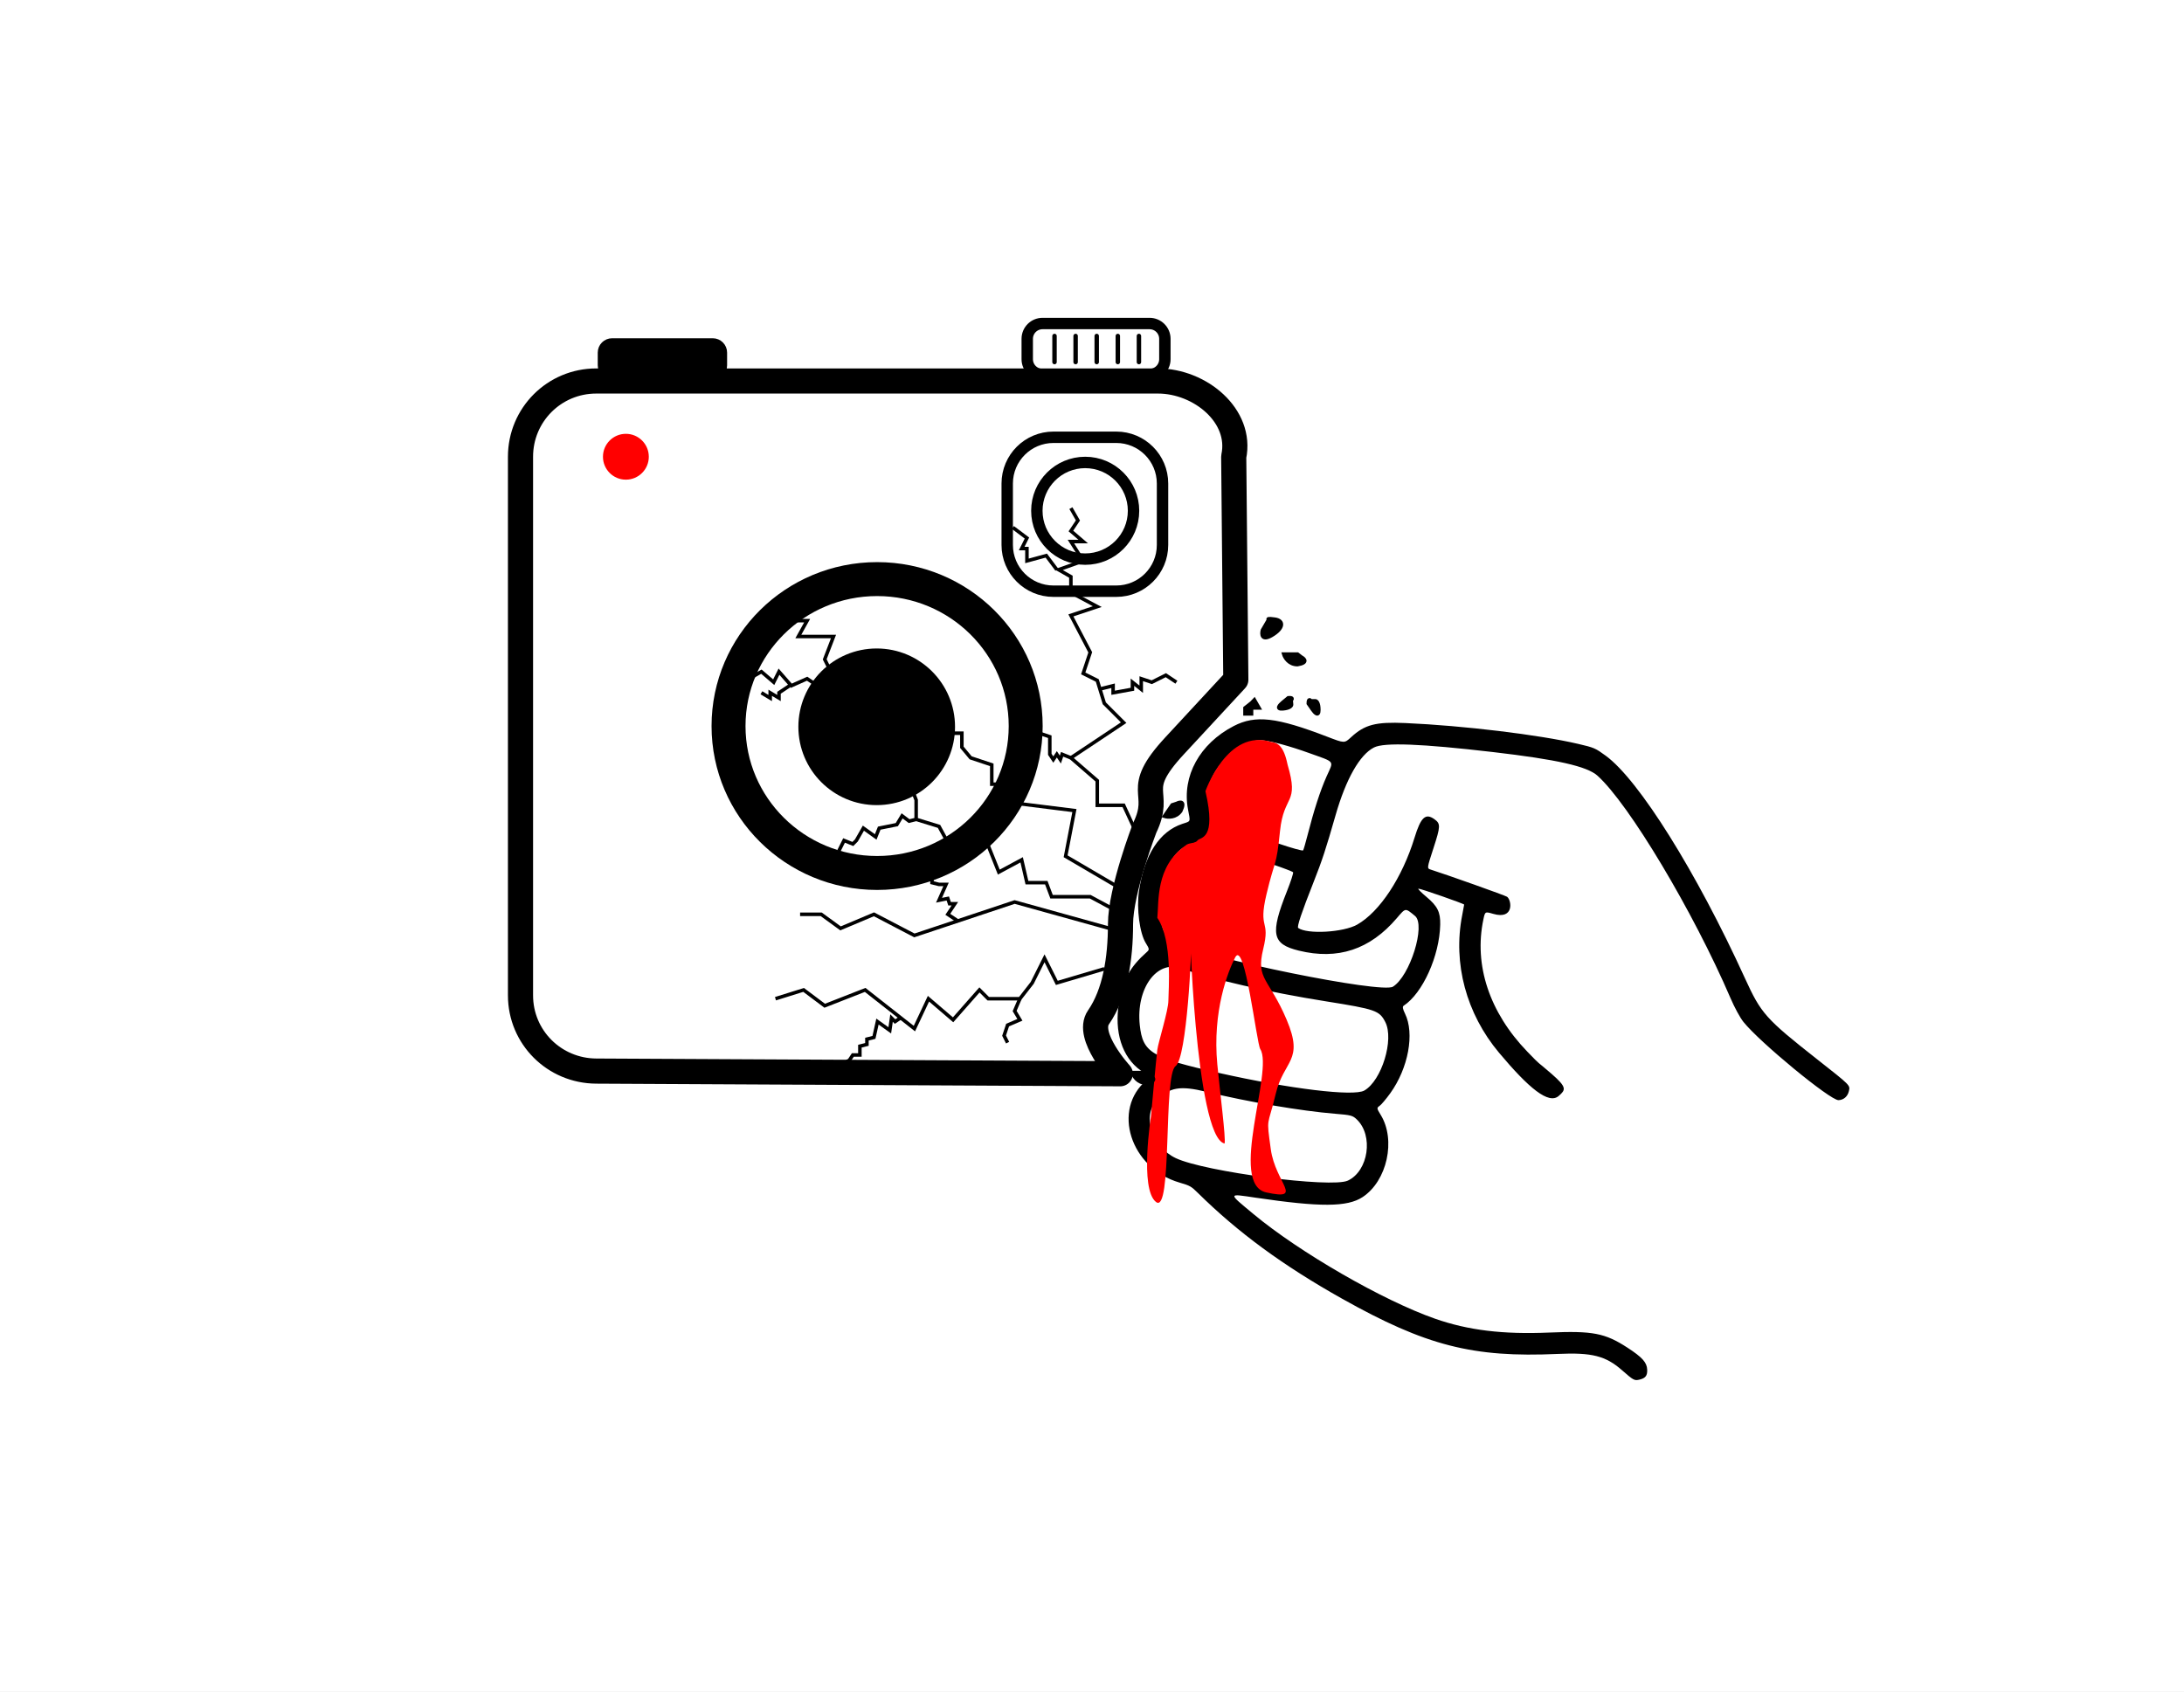
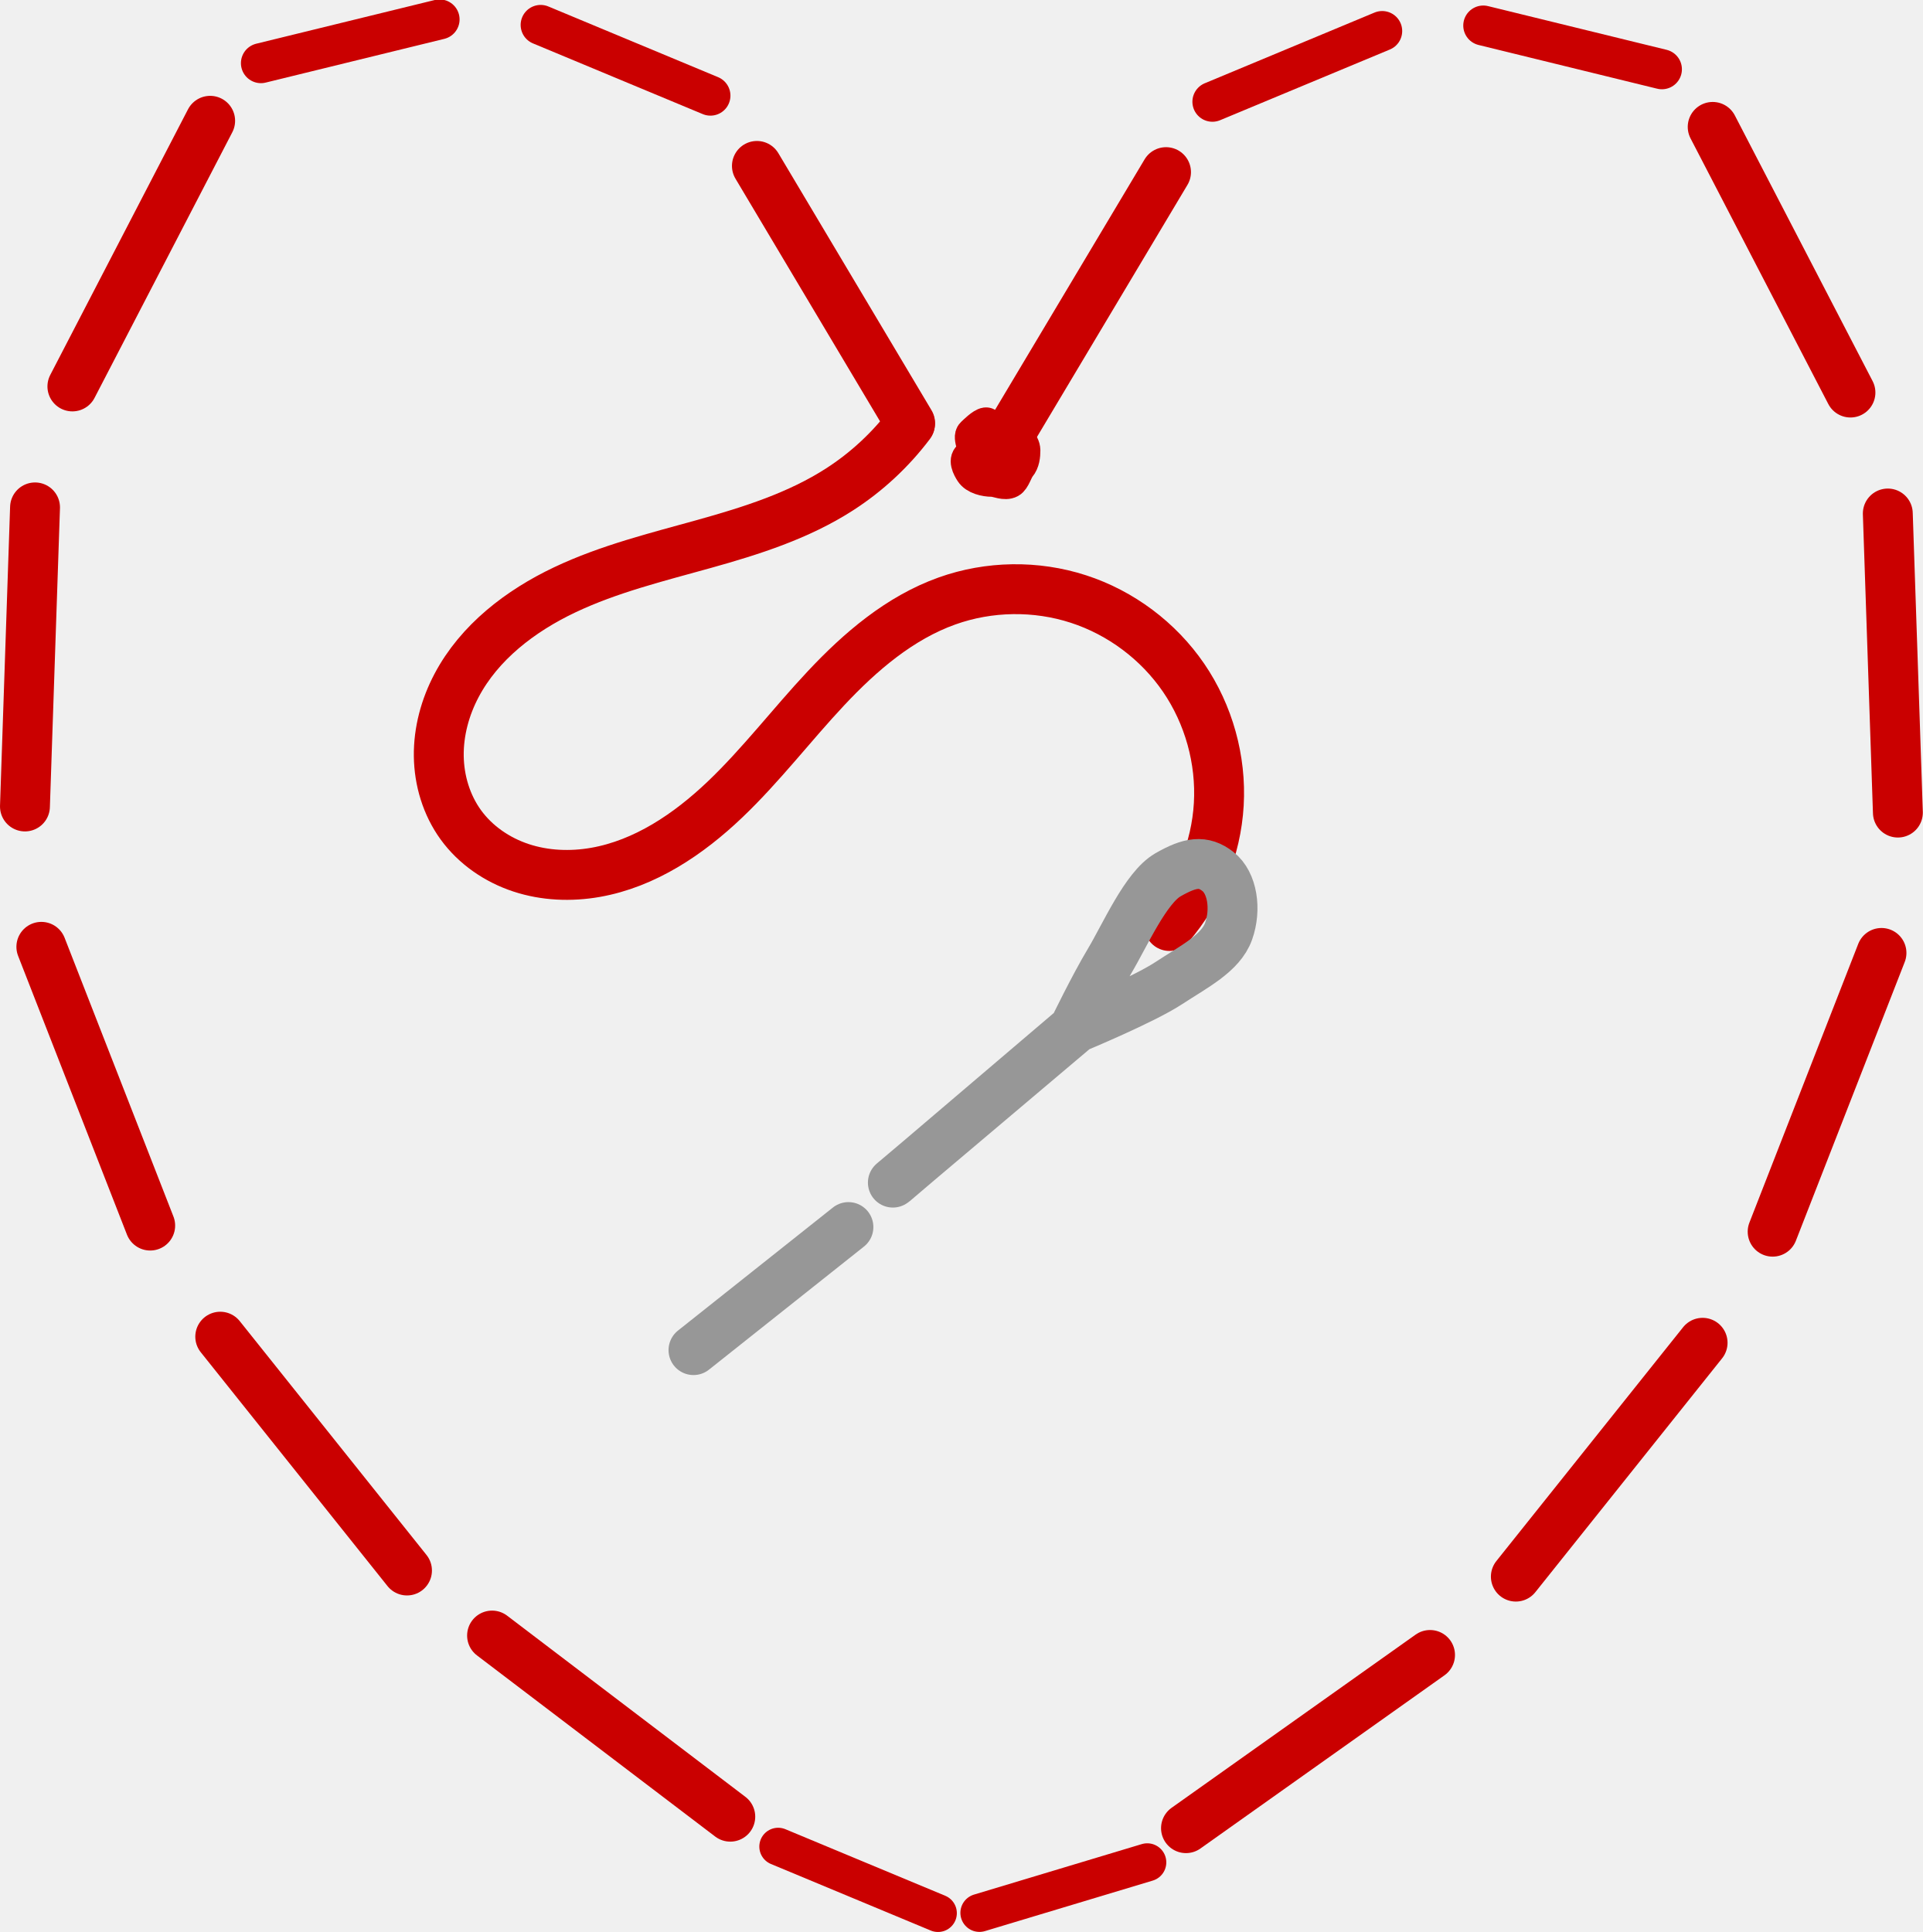
- <svg xmlns="http://www.w3.org/2000/svg" width="621" height="481" viewBox="0 0 621 481" fill="none">
-   <rect width="621" height="481" fill="white" />
-   <path d="M169.541 108.342H329.256C341.19 108.342 353.266 118.208 350.797 129.883L351.395 193.289L333.954 212.118C321.814 225.224 330.682 224.701 325.477 235.44C325.477 235.44 318.606 253.212 318.606 262.831C318.606 272.571 317.073 282.479 312.335 289.311C308.68 294.582 318.535 305.339 318.535 305.339L169.541 304.581C157.607 304.52 148 294.974 148 283.04V129.883C148 117.95 157.607 108.342 169.541 108.342Z" fill="white" stroke="black" stroke-width="7.147" stroke-linecap="round" stroke-linejoin="round" />
-   <path d="M249.399 248.246C272.731 248.246 291.646 229.539 291.646 206.462C291.646 183.385 272.731 164.677 249.399 164.677C226.066 164.677 207.151 183.385 207.151 206.462C207.151 229.539 226.066 248.246 249.399 248.246Z" stroke="black" stroke-width="9.655" stroke-linecap="round" stroke-linejoin="round" />
-   <path d="M249.281 224.305C259.016 224.305 266.908 216.414 266.908 206.679C266.908 196.944 259.016 189.052 249.281 189.052C239.546 189.052 231.655 196.944 231.655 206.679C231.655 216.414 239.546 224.305 249.281 224.305Z" fill="black" stroke="black" stroke-width="9.292" stroke-linecap="round" stroke-linejoin="round" />
-   <path d="M260.5 233L258.5 233.5L256.5 232L255 234.5L250 235.5L249 238L245.5 235.5L243.5 239L242.5 240L240 239L238.5 242" stroke="black" />
-   <path d="M224.5 195L221.5 197V198.5L219 197V198.5L216.5 197" stroke="black" />
-   <path d="M300.5 162L297.5 158L292 159.5V156H290.5L292 153L288 150" stroke="black" />
-   <path d="M304.5 215.5L302 214.5L301.5 216L300.5 214.5L299.5 216L298.5 214.5V209.5L295.5 208.5" stroke="black" />
-   <path d="M317.404 124.347H299.542C292.281 124.347 286.394 130.234 286.394 137.495V154.97C286.394 162.232 292.281 168.118 299.542 168.118H317.404C324.665 168.118 330.552 162.232 330.552 154.97V137.495C330.552 130.234 324.665 124.347 317.404 124.347Z" stroke="black" stroke-width="3.243" stroke-linecap="round" stroke-linejoin="round" />
-   <path d="M308.565 158.995C316.156 158.995 322.31 152.841 322.31 145.25C322.31 137.659 316.156 131.505 308.565 131.505C300.973 131.505 294.819 137.659 294.819 145.25C294.819 152.841 300.973 158.995 308.565 158.995Z" stroke="black" stroke-width="3.243" stroke-linecap="round" stroke-linejoin="round" />
-   <path d="M202.663 97.553H174.045C172.544 97.553 171.328 98.769 171.328 100.27V103.892C171.328 105.392 172.544 106.609 174.045 106.609H202.663C204.164 106.609 205.38 105.392 205.38 103.892V100.27C205.38 98.769 204.164 97.553 202.663 97.553Z" fill="black" stroke="black" stroke-width="2.729" stroke-linecap="round" stroke-linejoin="round" />
-   <path d="M326.869 92H296.437C294.034 92 292.086 93.948 292.086 96.351V102.149C292.086 104.552 294.034 106.499 296.437 106.499H326.869C329.272 106.499 331.22 104.552 331.22 102.149V96.351C331.22 93.948 329.272 92 326.869 92Z" stroke="black" stroke-width="3.243" stroke-linecap="round" stroke-linejoin="round" />
-   <path d="M299.842 95.542V102.957" stroke="black" stroke-width="1.262" stroke-linecap="round" stroke-linejoin="round" />
-   <path d="M305.842 95.542V102.957" stroke="black" stroke-width="1.262" stroke-linecap="round" stroke-linejoin="round" />
-   <path d="M311.842 95.542V102.957" stroke="black" stroke-width="1.262" stroke-linecap="round" stroke-linejoin="round" />
-   <path d="M317.842 95.542V102.957" stroke="black" stroke-width="1.262" stroke-linecap="round" stroke-linejoin="round" />
-   <path d="M323.842 95.542V102.957" stroke="black" stroke-width="1.262" stroke-linecap="round" stroke-linejoin="round" />
-   <path d="M177.963 138.195C182.554 138.195 186.275 134.474 186.275 129.883C186.275 125.293 182.554 121.571 177.963 121.571C173.373 121.571 169.651 125.293 169.651 129.883C169.651 134.474 173.373 138.195 177.963 138.195Z" fill="#FF0000" stroke="white" stroke-width="3.588" stroke-linecap="round" stroke-linejoin="round" />
-   <path d="M525.705 310.305C526.101 308.591 526.313 308.805 516.741 301.268C502.039 289.692 500.749 288.246 496.173 278.214C482.364 247.938 466.01 221.792 456.574 214.903C453.611 212.74 453.28 212.598 448.744 211.539C437.568 208.931 416.061 206.336 399.629 205.612C391.15 205.238 388.045 206.051 384.132 209.67C382.283 211.38 382.283 211.38 377.429 209.512C362.973 203.95 356.979 203.263 350.797 206.462C341.124 211.467 336.038 220.713 337.789 230.11C338.495 233.896 338.661 233.46 336.206 234.271C329.684 236.426 325.384 243.077 323.864 253.36C323.126 258.358 324.052 265.417 325.813 268.215C326.805 269.792 326.842 270.058 326.152 270.669C321.3 274.961 319.331 278.524 318.194 285.066C316.75 293.378 319.028 300.579 324.308 304.387C327.021 306.343 327.021 306.343 326.06 307.142C316.05 315.46 321.399 332.202 335.372 336.285C338.369 337.16 338.695 337.343 340.598 339.222C352.03 350.502 364.788 359.862 381.598 369.301C405.452 382.696 418.797 386.113 442.955 385.011C452.628 384.569 456.555 385.567 461.202 389.647C464.495 392.538 464.733 392.665 466.196 392.314C467.884 391.909 468.435 391.19 468.364 389.488C468.278 387.431 466.976 385.981 462.739 383.226C456.372 379.088 452.854 378.408 440.522 378.935C427.375 379.497 417.506 378.302 408.068 375.006C393.261 369.834 369.516 356.147 356.383 345.214C349.09 339.143 349.052 339.405 357.049 340.586C375.457 343.305 383.088 343.266 387.421 340.427C394.408 335.85 396.989 324.164 392.588 317.035C391.462 315.212 391.438 315.031 392.246 314.498C392.724 314.183 394.1 312.56 395.303 310.892C400.45 303.755 402.279 293.863 399.495 288.227C398.855 286.932 398.737 286.247 399.112 286.002C404.525 282.451 409.314 271.835 409.511 262.949C409.59 259.371 408.742 257.666 405.569 255.018C404.085 253.78 403.07 252.74 403.312 252.706C403.816 252.635 416.312 256.988 416.317 257.236C416.319 257.325 416.062 258.717 415.747 260.329C413.084 273.954 416.92 288.247 426.218 299.338C434.739 309.502 440.35 314.135 443.206 311.65C445.201 309.915 445.615 309.238 441.194 305.385C436.48 301.277 438.533 303.459 434.279 299.055C423.51 287.906 419.038 274.44 421.789 261.447C422.265 259.2 422.265 259.2 424.573 259.87C430.626 261.627 429.833 255.958 428.52 255.011C428.032 254.659 411.395 248.737 406.798 247.279C405.722 246.938 405.722 246.938 407.593 241.185C409.616 234.966 409.642 234.238 407.887 232.972C405.341 231.136 404.001 232.37 402.214 238.2C398.741 249.533 392.307 259.291 385.91 262.925C382 265.147 371.703 265.737 369.137 263.887C368.712 263.58 370.065 259.541 373.526 250.786C375.943 244.674 376.971 241.544 379.769 231.784C382.711 221.525 386.627 214.622 390.676 212.56C393.588 211.077 404.081 211.481 424.514 213.862C442.735 215.986 451.254 217.911 454.222 220.576C463.179 228.618 481.465 259.197 492.052 283.835C493.203 286.515 494.784 289.421 495.736 290.609C500.402 296.432 520.416 312.905 522.754 312.847C524.204 312.809 525.356 311.819 525.705 310.305ZM383.267 335.721C378.614 337.926 342.531 333.221 334.331 329.34C327.497 326.106 324.637 317.241 329.001 312.815C332.601 309.164 335.552 308.666 342.951 310.459C354.983 313.374 369.95 315.928 379.622 316.716C384.151 317.085 384.602 317.204 385.789 318.334C390.581 322.898 389.123 332.947 383.267 335.721ZM387.927 310.115C384.902 311.846 366.777 309.649 346.539 305.096C327.365 300.783 324.925 299.308 324.085 291.524C322.961 281.105 328.933 272.883 335.833 275.352C344.562 278.474 360.596 282.131 377.042 284.751C391.155 286.998 392.219 287.37 393.898 290.64C396.447 295.607 392.866 307.288 387.927 310.115ZM396.055 280.585C392.8 282.582 343.586 272.596 333.739 267.942C326.971 264.743 329.319 244.667 336.915 240.787C340.964 238.718 343.365 238.904 351.082 241.888C354.195 243.091 359.143 244.887 362.079 245.88C365.015 246.873 367.533 247.846 367.674 248.042C367.815 248.238 367.037 250.651 365.944 253.405C361.106 265.594 361.67 268.452 369.285 270.323C380.395 273.053 389.523 270.034 397.16 261.105C399.72 258.112 399.522 258.136 402.343 260.46C405.466 263.032 400.912 277.606 396.055 280.585ZM363.405 239.845C353.163 236.352 345.784 233.345 344.912 232.31C343.784 230.971 343.155 226.971 343.635 224.19C344.801 217.432 353.303 209.909 359.072 210.531C361.79 210.823 366.898 212.221 372.081 214.09C379.868 216.899 379.278 216.12 377.185 220.828C375.385 224.876 373.568 230.498 371.739 237.676C371.21 239.755 370.665 241.621 370.528 241.823C370.392 242.025 367.186 241.135 363.405 239.845Z" fill="black" />
-   <path d="M342.754 224.988C346 239 341.254 237.972 340.5 239C339.767 239.999 338 239.5 337 240.5C328.5 246.5 329.557 256.476 329.077 261C333.5 267.5 332.219 281.701 332.219 284.535C332.219 287.37 329.393 296.211 329.077 298.502C328.761 300.792 327.284 317.328 327.284 317.328C327.284 317.328 323.973 338.081 328.694 341.802C333.415 345.523 330.697 305.687 334.274 303.159C337.47 300.9 338.966 269.806 338.681 266.534C337.884 257.387 339.818 323.536 348.207 325.178C348.564 323.496 346.916 310.873 346.135 302.708C344.681 287.51 349.195 276.187 351.205 272.271C353.945 266.931 357.28 296.635 358.357 298.35C362.187 304.445 349.186 336.738 360.064 339.09C370.943 341.442 362.657 336.409 361.34 326.814C360.022 317.219 360.433 320.791 362.738 311.068C365.042 301.345 370.873 301.837 365.852 289.991C360.832 278.145 357.049 278.603 359.176 269.909C361.304 261.215 357.662 264.647 360.109 254.322C362.556 243.997 362.884 246.96 363.959 236.345C365.034 225.731 369.491 228.886 366.104 217.42C365 212 363.262 211.252 361.5 211C349 207 342.754 224.988 342.754 224.988Z" fill="#FF0000" />
-   <path d="M315.5 264L288.5 256.5L260 266L248.5 260L239 264L233.5 260H227.5" stroke="black" />
-   <path d="M317.5 252L303 243.5L305.5 230.5L289.5 228.5V223H282V217.5L276 215.5L273.5 212.5V208.5H269.5L261 203.5H245L229.5 193L225 195L221.5 191L220 194L216.5 191L213 193" stroke="black" />
-   <path d="M322.5 235.5L319.5 229H312V222L304.5 215.5L319.5 205.5L314 200L312 193.5L308 191.5L310 185.5L304.5 175L312 172.5L304.5 168.5V164L301 162L308 159.5L304.5 154H308L304.5 151L306.5 148L304.5 144.5" stroke="black" />
-   <path d="M314 275.5L300.5 279.5L297 272.5L293.5 279.5L290 284H281L278.5 281.5L271 290L264 284L260 292.5L246 281.5L234.5 286L228.5 281.5L220.5 284" stroke="black" />
-   <path d="M316.5 258.5L310 255H299L297.5 251H292L290.5 244.5L284 248L281 240.5H270L267 235L260.5 233V227.5L258 221H250V215.5L237 192.5L234.5 187.5L237 181H227L229.5 176.5H227L225.5 175.5" stroke="black" />
-   <path d="M290 284L288.5 287.5L290 290L286.5 291.5L285.5 294.5L286.5 296.5" stroke="black" />
-   <path d="M312.5 196L316.5 195V197L322 196V194L324.5 196V193L327.5 194L331.5 192L334.5 194" stroke="black" />
-   <path d="M272.5 262L269.5 260L271.5 257H270L269.5 255.5L267 256L269 251.5H267L265 251V249" stroke="black" />
-   <path d="M256 289.5L254.5 290.5L253.5 289.5L253 293L249.5 290.5L248.5 295L246.5 295.5V297L244.5 297.5V300H242.5L241.5 301.5L240.5 302" stroke="black" />
-   <path d="M354 202.368V201.316L355.867 199.842L356.667 199L358 201.316H355.867V203H354V202.368Z" fill="black" stroke="black" />
-   <path d="M365 186C365.291 187 366.482 189 368.924 189C372.063 188.467 370.958 187.333 370.014 186.833L368.924 186H365Z" fill="black" stroke="black" />
-   <path d="M331.062 232.117C332.05 232.446 334.373 232.601 335.759 230.592C337.103 227.705 335.543 227.97 334.595 228.464L333.29 228.888L331.062 232.117Z" fill="black" stroke="black" />
-   <path d="M322 305C322.291 306 323.482 308 325.924 308C329.063 307.467 327.958 306.333 327.014 305.833L325.924 305H322Z" fill="black" stroke="black" />
-   <path d="M373.25 201.864L372 200.065C372 198.625 372.5 198.951 372.75 199.294H374C374.333 199.294 375 199.808 375 201.864C375 203.921 373.833 202.721 373.25 201.864Z" fill="black" stroke="black" />
-   <path d="M364.618 199.824L366.305 198.426C367.739 198.304 367.457 198.83 367.137 199.108L367.243 200.354C367.271 200.686 366.815 201.394 364.766 201.568C362.716 201.742 363.813 200.478 364.618 199.824Z" fill="black" stroke="black" />
-   <path d="M358.955 179.212L360.719 176.189C360.432 176.021 360.388 175.764 362.519 176.081C365.182 176.478 365.038 178.709 361.546 180.724C358.753 182.335 358.655 180.387 358.955 179.212Z" fill="black" stroke="black" />
+ <svg xmlns="http://www.w3.org/2000/svg" width="101.984" height="102.485" viewBox="0 0 101.984 102.485" fill="none" version="1.1" id="svg35">
+   <defs id="defs35">
+     </defs>
+   <g id="g40" transform="translate(562.7783,170.4083)">
+     <path style="fill:#000000;fill-opacity:1;stroke:#ca0000;stroke-width:2.646;stroke-linecap:round;stroke-linejoin:round;stroke-opacity:1" d="m -524.045,-74.04 -12.635,-9.609" id="path36" />
+     <path style="fill:#000000;fill-opacity:1;stroke:#ca0000;stroke-width:2.646;stroke-linecap:round;stroke-linejoin:round;stroke-opacity:1" d="m -541.192,-87.099 -9.905,-12.404" id="path36-3" />
+     <path style="fill:#000000;fill-opacity:1;stroke:#ca0000;stroke-width:2.646;stroke-linecap:round;stroke-linejoin:round;stroke-opacity:1" d="m -554.812,-105.396 -5.773,-14.787" id="path36-6" />
+     <path style="fill:#000000;fill-opacity:1;stroke:#ca0000;stroke-width:2.646;stroke-linecap:round;stroke-linejoin:round;stroke-opacity:1" d="m -561.455,-127.628 0.535,-15.865" id="path36-3-7" />
+     <path style="fill:#000000;fill-opacity:1;stroke:#ca0000;stroke-width:2.646;stroke-linecap:round;stroke-linejoin:round;stroke-opacity:1" d="m -558.939,-149.909 7.307,-14.092" id="path36-3-7-5" />
+     <path style="fill:#000000;fill-opacity:1;stroke:#ca0000;stroke-width:2.646;stroke-linecap:round;stroke-linejoin:round;stroke-opacity:1" d="m -514.509,-147.969 -8.124,-13.638" id="path36-3-7-5-6" />
+     <path style="fill:#000000;fill-opacity:1;stroke:#ca0000;stroke-width:2.122;stroke-linecap:round;stroke-linejoin:round;stroke-opacity:1" d="m -548.939,-167.058 9.475,-2.32" id="path36-3-7-5-3" />
+     <path style="fill:#000000;fill-opacity:1;stroke:#ca0000;stroke-width:2.122;stroke-linecap:round;stroke-linejoin:round;stroke-opacity:1" d="m -534.103,-169.086 9.005,3.751" id="path36-3-7-5-3-5" />
+     <path style="fill:#000000;fill-opacity:1;stroke:#ca0000;stroke-width:2.646;stroke-linecap:round;stroke-linejoin:round;stroke-opacity:1" d="m -499.875,-73.431 12.944,-9.188" id="path36-2" />
+     <path style="fill:#000000;fill-opacity:1;stroke:#ca0000;stroke-width:2.646;stroke-linecap:round;stroke-linejoin:round;stroke-opacity:1" d="m -482.38,-86.775 9.905,-12.404" id="path36-3-9" />
+     <path style="fill:#000000;fill-opacity:1;stroke:#ca0000;stroke-width:2.646;stroke-linecap:round;stroke-linejoin:round;stroke-opacity:1" d="m -468.76,-105.072 5.773,-14.787" id="path36-6-1" />
+     <path style="fill:#000000;fill-opacity:1;stroke:#ca0000;stroke-width:2.646;stroke-linecap:round;stroke-linejoin:round;stroke-opacity:1" d="m -462.117,-127.304 -0.535,-15.865" id="path36-3-7-2" />
+     <path style="fill:#000000;fill-opacity:1;stroke:#ca0000;stroke-width:2.646;stroke-linecap:round;stroke-linejoin:round;stroke-opacity:1" d="m -464.633,-149.585 -7.307,-14.092" id="path36-3-7-5-7" />
+     <path style="fill:#000000;fill-opacity:1;stroke:#ca0000;stroke-width:2.646;stroke-linecap:round;stroke-linejoin:round;stroke-opacity:1" d="m -509.07,-147.648 8.136,-13.63" id="path36-3-7-5-6-0" />
+     <path style="fill:#000000;fill-opacity:1;stroke:#ca0000;stroke-width:2.122;stroke-linecap:round;stroke-linejoin:round;stroke-opacity:1" d="m -474.633,-166.734 -9.475,-2.32" id="path36-3-7-5-3-9" />
+     <path style="fill:#000000;fill-opacity:1;stroke:#ca0000;stroke-width:2.122;stroke-linecap:round;stroke-linejoin:round;stroke-opacity:1" d="m -489.469,-168.762 -9.005,3.751" id="path36-3-7-5-3-5-3" />
+     <path style="fill:#000000;fill-opacity:1;stroke:#ca0000;stroke-width:1.998;stroke-linecap:round;stroke-linejoin:round;stroke-opacity:1" d="m -521.506,-72.454 8.478,3.531" id="path36-3-7-5-3-5-6" />
+     <path style="fill:#000000;fill-opacity:1;stroke:#ca0000;stroke-width:2.021;stroke-linecap:round;stroke-linejoin:round;stroke-opacity:1" d="m -510.83,-68.939 8.9,-2.679" id="path36-3-7-5-3-5-1" />
+     <path id="path37" style="fill:#ca0000;fill-opacity:1;stroke:#ca0000;stroke-width:1.629;stroke-linecap:round;stroke-linejoin:round;stroke-opacity:1" d="m -508.413,-146.523 c 0,0.287 -0.03,0.644 -0.254,0.912 -0.157,0.188 -0.28,0.678 -0.507,0.801 -0.313,0.17 -0.741,-0.06 -0.981,-0.06 -0.388,0 -0.927,-0.126 -1.146,-0.459 -0.153,-0.234 -0.425,-0.727 -0.049,-0.933 0.386,-0.212 -0.165,-0.921 0.109,-1.176 0.11,-0.102 0.517,-0.515 0.744,-0.544 0.197,-0.025 0.211,0.328 0.342,0.328 0.292,0 0.782,-0.121 0.99,0.082 0.261,0.255 0.751,0.621 0.751,1.049 z" />
+     <path style="fill:none;fill-opacity:1;stroke:#ca0000;stroke-width:2.646;stroke-linecap:round;stroke-linejoin:round;stroke-opacity:1" d="m -537.155,-153.164 c -1.026,1.362 -2.295,2.542 -3.728,3.466 -2.183,1.408 -4.697,2.203 -7.198,2.901 -2.502,0.698 -5.043,1.321 -7.39,2.434 -2.347,1.113 -4.522,2.777 -5.735,5.073 -0.607,1.148 -0.958,2.44 -0.943,3.738 0.015,1.298 0.406,2.601 1.168,3.652 0.781,1.078 1.934,1.866 3.198,2.282 1.264,0.417 2.635,0.471 3.946,0.241 2.622,-0.462 4.934,-2.022 6.862,-3.859 1.928,-1.837 3.546,-3.97 5.368,-5.912 1.821,-1.942 3.91,-3.732 6.417,-4.627 2.227,-0.795 4.718,-0.832 6.967,-0.101 2.249,0.73 4.243,2.223 5.578,4.175 1.335,1.952 2.002,4.352 1.866,6.713 -0.136,2.361 -1.073,4.669 -2.623,6.455" id="path38" transform="translate(22.64294,5.243996)" />
+     <path style="fill:none;fill-opacity:1;stroke:#979797;stroke-width:2.646;stroke-linecap:round;stroke-linejoin:round;stroke-opacity:1" d="m -500.834,-124.001 c -1.184,0.681 -2.282,3.217 -3.102,4.586 -0.82,1.368 -1.883,3.57 -1.883,3.57 l -9.543,8.128 -0.06,0.042 9.723,-8.216 c 0,0 3.556,-1.477 4.9,-2.36 1.344,-0.883 2.771,-1.591 3.184,-2.758 0.413,-1.168 0.206,-2.566 -0.566,-3.17 -0.772,-0.604 -1.469,-0.502 -2.654,0.178 z" id="path39" />
+     <path style="fill:none;fill-opacity:1;stroke:#979797;stroke-width:2.646;stroke-linecap:round;stroke-linejoin:round;stroke-opacity:1" d="m -517.779,-105.318 -8.218,6.528" id="path40" />
+   </g>
</svg>
